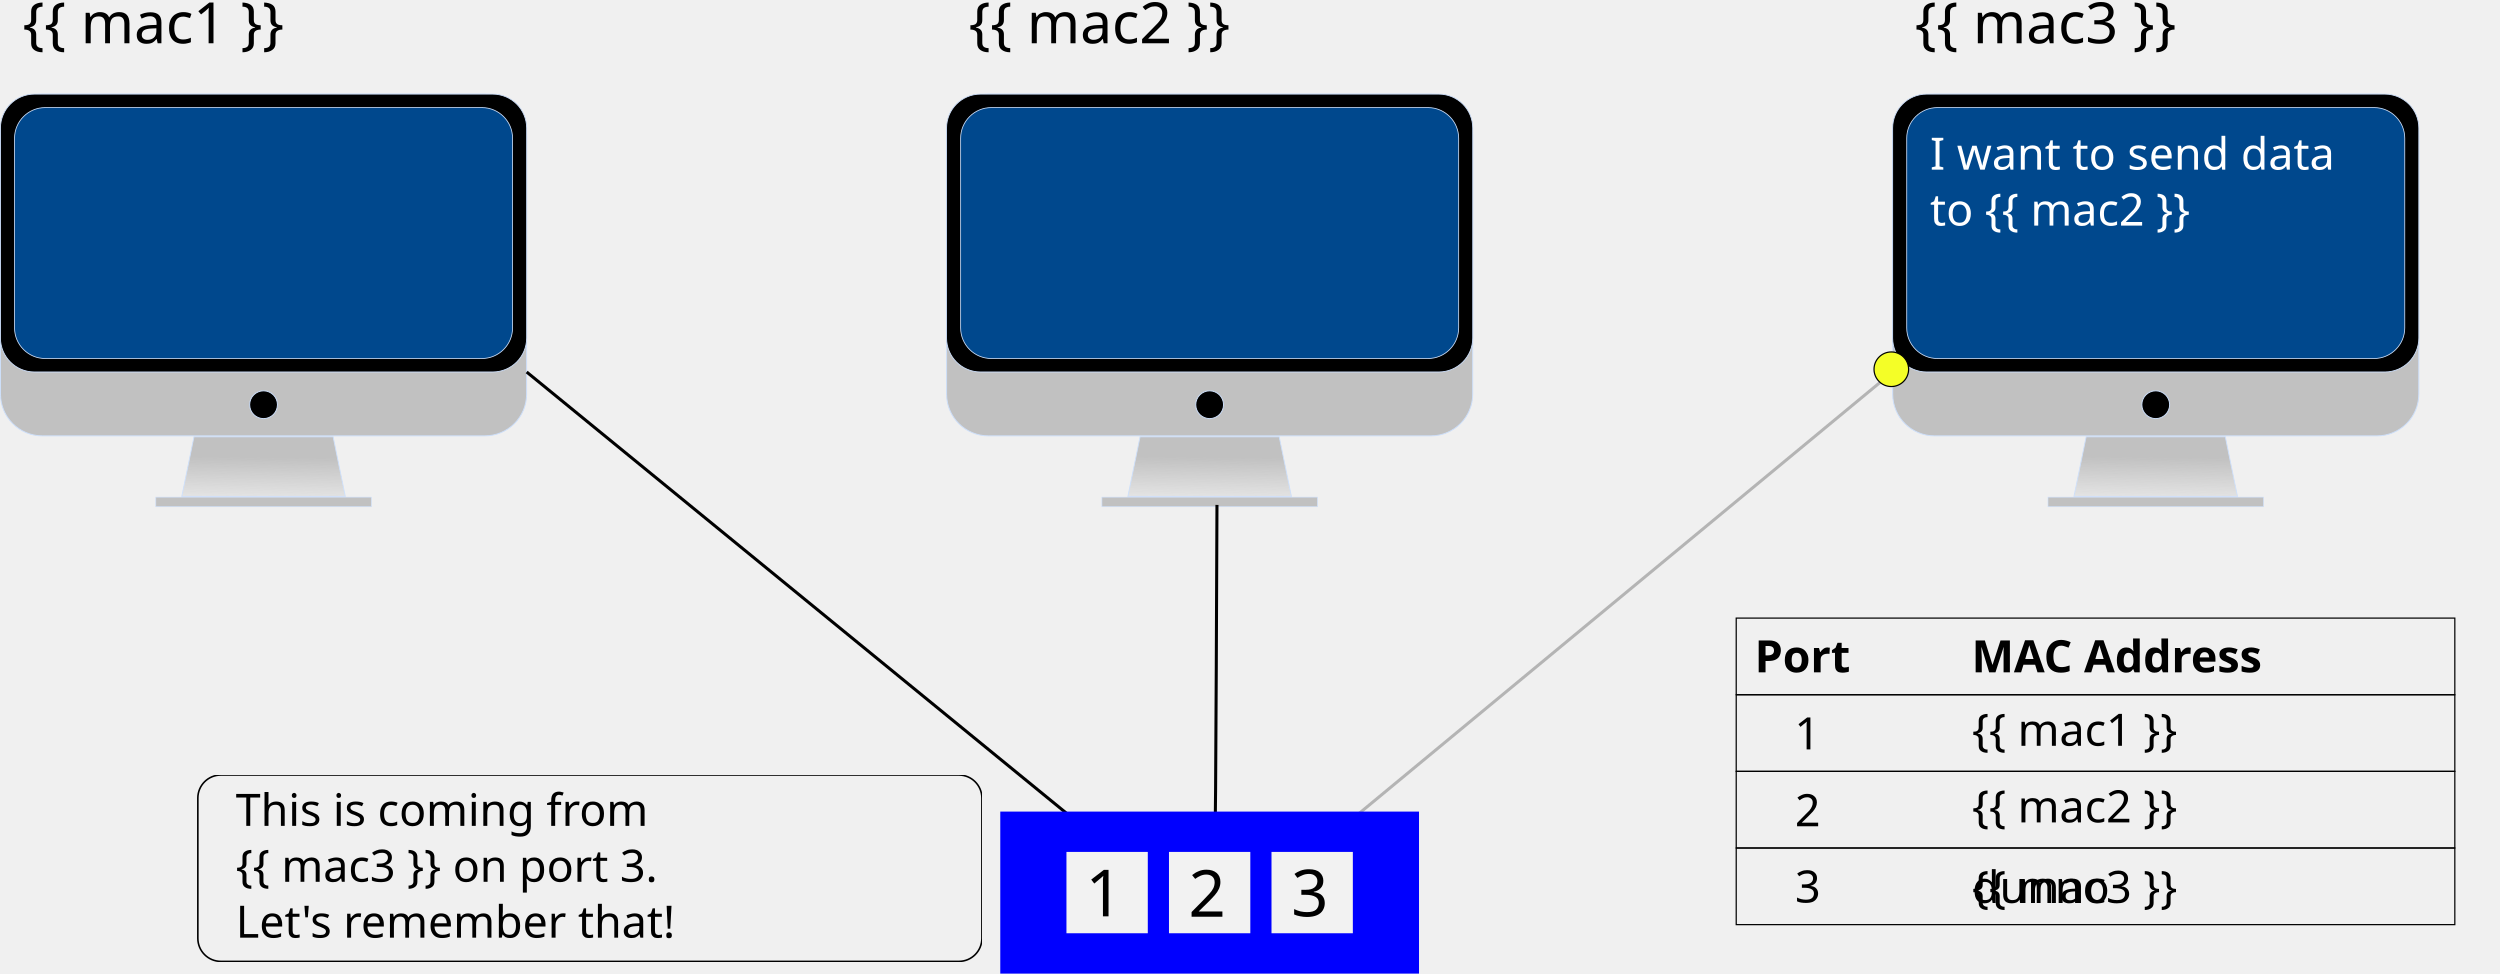
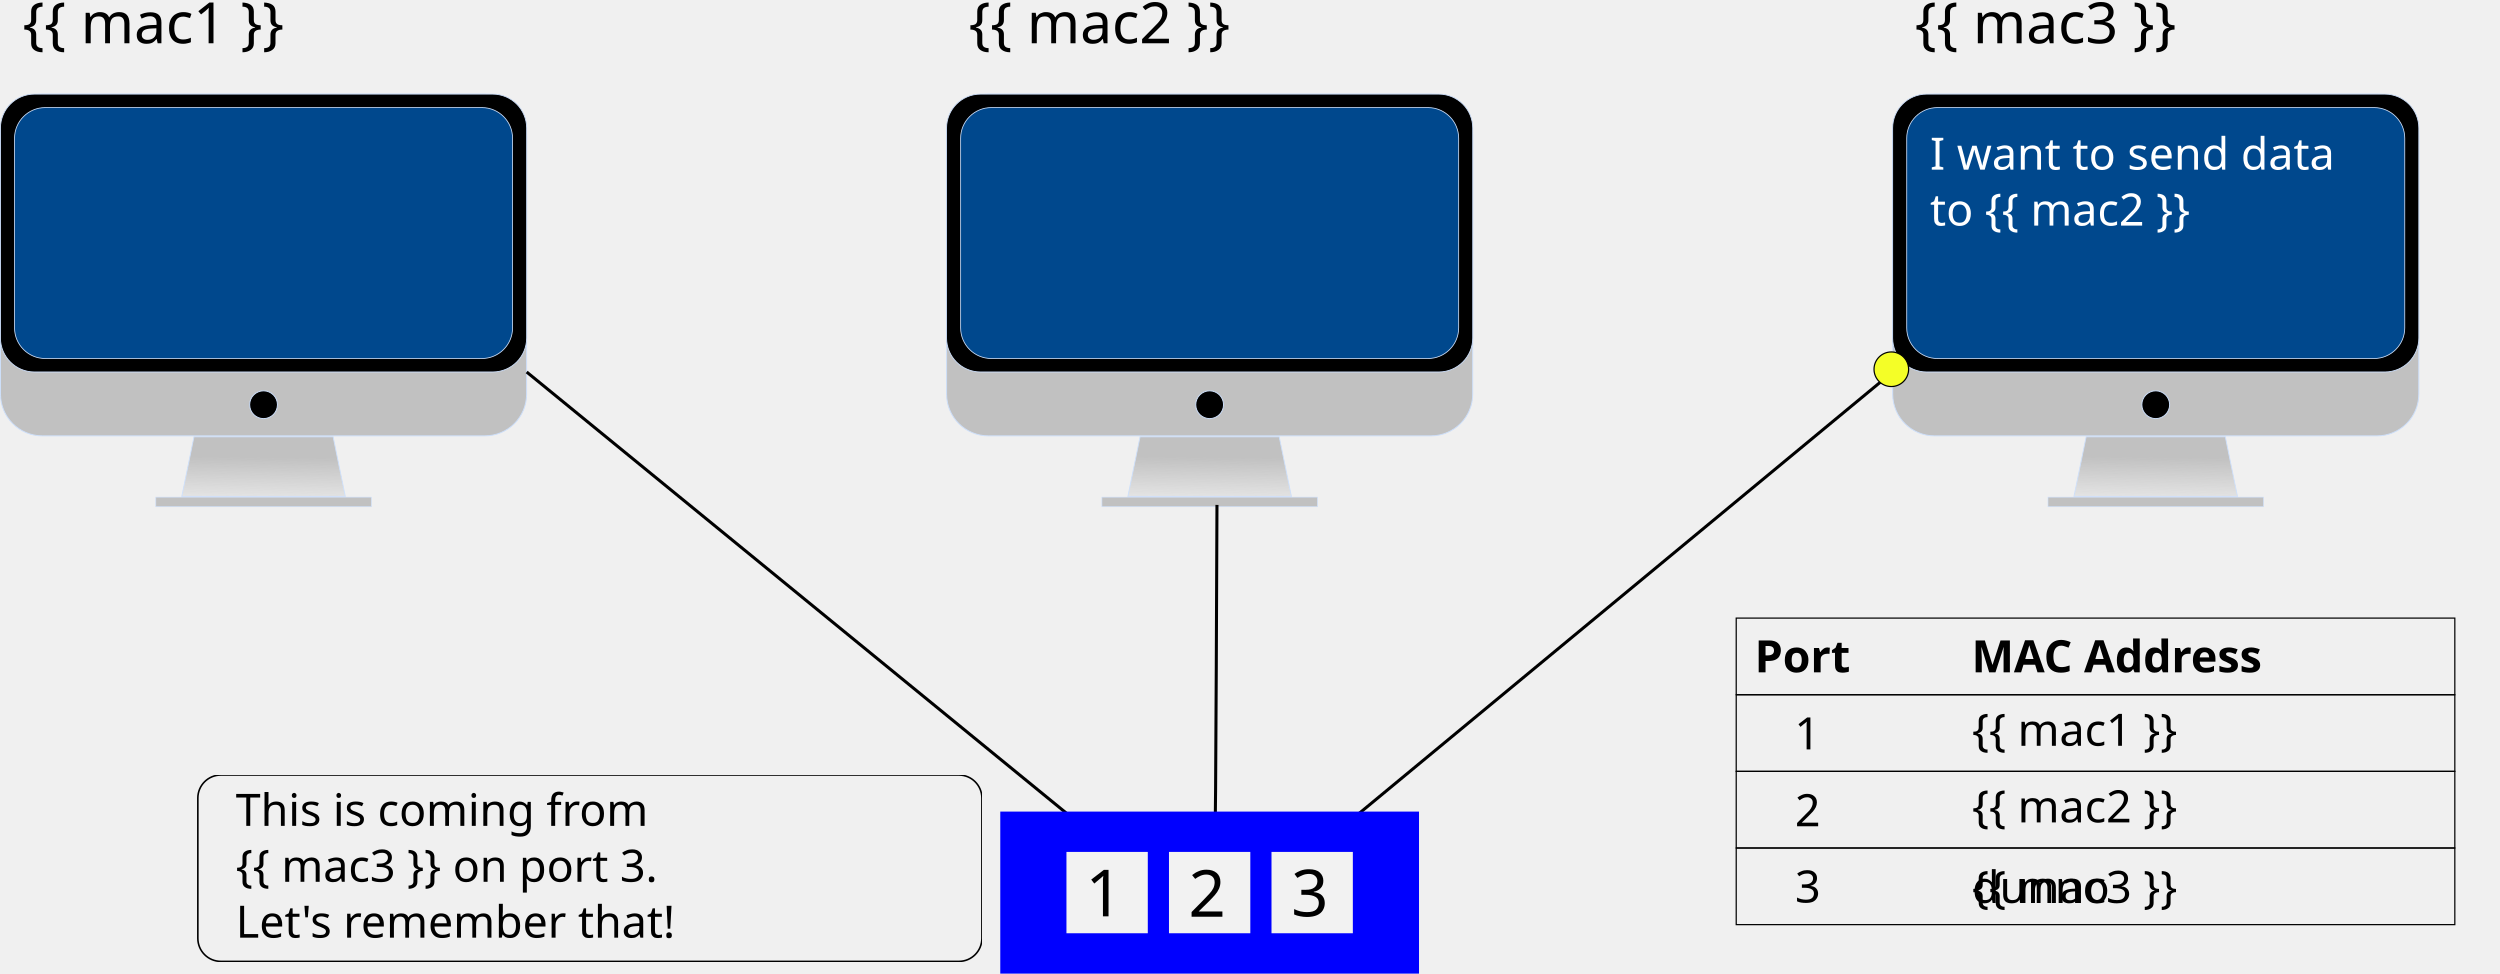
<svg xmlns="http://www.w3.org/2000/svg" xmlns:ns1="http://www.openswatchbook.org/uri/2009/osb" xmlns:xlink="http://www.w3.org/1999/xlink" width="216.818mm" height="84.438mm" viewBox="0 0 216.818 84.438" version="1.1" id="svg3-2-animated">
  <defs id="defs2">
    <linearGradient id="linearGradient2842">
      <stop style="stop-color:#c1c1c1;stop-opacity:1;" offset="0" id="stop2838" />
      <stop style="stop-color:#c1c1c1;stop-opacity:0;" offset="1" id="stop2840" />
    </linearGradient>
    <linearGradient id="linearGradient2826" ns1:paint="solid">
      <stop style="stop-color:#c1c1c1;stop-opacity:1;" offset="0" id="stop2824" />
    </linearGradient>
    <linearGradient xlink:href="#linearGradient2842" id="linearGradient2846" gradientUnits="userSpaceOnUse" x1="105.503" y1="83.598" x2="105.442" y2="89.503" />
    <linearGradient xlink:href="#linearGradient2842" id="linearGradient2992" gradientUnits="userSpaceOnUse" x1="105.503" y1="83.598" x2="105.442" y2="89.503" />
    <linearGradient xlink:href="#linearGradient2842" id="linearGradient999" gradientUnits="userSpaceOnUse" x1="105.503" y1="83.598" x2="105.442" y2="89.503" />
    <filter style="color-interpolation-filters:sRGB" id="filter1090" x="-4.6243867e-06" width="1" y="-4.989477e-06" height="1">
      <feGaussianBlur stdDeviation="1.0557142e-05" id="feGaussianBlur1092" />
    </filter>
    <filter style="color-interpolation-filters:sRGB" id="filter1154" x="-8.1687801e-07" width="1" y="-2.2599193e-06" height="1">
      <feGaussianBlur stdDeviation="1.5222095e-05" id="feGaussianBlur1156" />
    </filter>
  </defs>
  <g id="layer2">
    <rect style="opacity:1;fill:none;stroke:#000000;stroke-width:0.106;stroke-miterlimit:4;stroke-dasharray:none;stroke-opacity:1" id="rectAddressTableHeader" width="62.323" height="6.646" x="159.406" y="97.352" ry="0" rx="0" class="svg-box-primary" transform="translate(-8.828989,-43.74616)" />
    <rect style="fill:none;stroke:#000000;stroke-width:0.106;stroke-miterlimit:4;stroke-dasharray:none;stroke-opacity:1" id="rectAddressTableRow1" width="62.323" height="6.646" x="159.406" y="103.999" ry="0" rx="0" transform="translate(-8.828989,-43.74616)" class="svg-box" />
    <rect style="fill:none;stroke:#000000;stroke-width:0.106;stroke-miterlimit:4;stroke-dasharray:none;stroke-opacity:1" id="rectAddressTableRow2" width="62.323" height="6.646" x="159.406" y="110.645" ry="0" rx="0" transform="translate(-8.828989,-43.74616)" class="svg-box" />
    <rect style="fill:none;stroke:#000000;stroke-width:0.106;stroke-miterlimit:4;stroke-dasharray:none;stroke-opacity:1" id="rectAddressTableRow3" width="62.323" height="6.646" x="159.406" y="117.291" ry="0" rx="0" transform="translate(-8.828989,-43.74616)" class="svg-box" />
  </g>
  <g id="layer1" transform="translate(-8.828989,-43.74616)" style="opacity:0.999">
    <g id="gComputerAndMac1" transform="translate(0,-0.2672695)">
      <g id="gComputer1" transform="matrix(0.7977855,0,0,0.7977855,-52.08127,16.99573)">
        <rect style="opacity:0.997;fill:#c1c1c1;fill-opacity:1;stroke:#cddffa;stroke-width:0.106;stroke-miterlimit:4;stroke-dasharray:none;stroke-dashoffset:0;stroke-opacity:1" id="rectComputer1" width="57.196" height="37.15" x="76.402" y="44.099" ry="4.544" />
        <rect style="opacity:0.997;fill:#000000;fill-opacity:1;stroke:#cddffa;stroke-width:0.096;stroke-miterlimit:4;stroke-dasharray:none;stroke-dashoffset:0;stroke-opacity:1" id="rectMonitor1" width="57.206" height="30.212" x="76.397" y="44.094" ry="3.695" />
        <rect style="opacity:0.997;fill:#00488d;fill-opacity:1;stroke:#cddffa;stroke-width:0.088;stroke-miterlimit:4;stroke-dasharray:none;stroke-dashoffset:0;stroke-opacity:1" id="rectScreen1" width="54.14" height="27.279" x="77.93" y="45.561" ry="3.336" />
        <circle style="opacity:0.997;fill:#000000;fill-opacity:1;stroke:#cddffa;stroke-width:0.106;stroke-miterlimit:4;stroke-dasharray:none;stroke-dashoffset:0;stroke-opacity:1" id="pathLogo1" cx="105" cy="77.863" r="1.512" />
        <path id="rectStand1" style="opacity:0.997;mix-blend-mode:normal;fill:url(#linearGradient2846);fill-opacity:1;stroke:#cddffa;stroke-width:0.096;stroke-miterlimit:4;stroke-dasharray:none;stroke-dashoffset:0;stroke-opacity:1" d="m 97.435,81.351 h 15.129 l 1.323,6.478 H 96.112 Z" />
        <rect style="opacity:0.997;fill:#c1c1c1;fill-opacity:1;stroke:#cddffa;stroke-width:0.068;stroke-miterlimit:4;stroke-dasharray:none;stroke-dashoffset:0;stroke-opacity:1" id="rectStandBase1" width="23.424" height="1.04" x="93.288" y="87.91" ry="0.52" rx="0" />
      </g>
      <text xml:space="preserve" style="font-style:normal;font-variant:normal;font-weight:normal;font-stretch:normal;font-size:4.939px;line-height:1.25;font-family:sans-serif;-inkscape-font-specification:'sans-serif, Normal';font-variant-ligatures:normal;font-variant-caps:normal;font-variant-numeric:normal;font-variant-east-asian:normal;fill:#000000;fill-opacity:1;stroke:none;stroke-width:0.265" x="10.797" y="47.766" id="textMac1">
        <tspan id="tspan2850" x="10.797" y="47.766" style="font-style:normal;font-variant:normal;font-weight:normal;font-stretch:normal;font-size:4.939px;font-family:sans-serif;-inkscape-font-specification:'sans-serif, Normal';font-variant-ligatures:normal;font-variant-caps:normal;font-variant-numeric:normal;font-variant-east-asian:normal;stroke-width:0.265">{{ mac1 }}</tspan>
      </text>
    </g>
    <g id="gComputerAndMac2" transform="translate(82.05174,-0.2672695)">
      <g id="gComputer2" transform="matrix(0.7977855,0,0,0.7977855,-52.08127,16.99573)">
        <rect style="opacity:0.997;fill:#c1c1c1;fill-opacity:1;stroke:#cddffa;stroke-width:0.106;stroke-miterlimit:4;stroke-dasharray:none;stroke-dashoffset:0;stroke-opacity:1" id="rectComputer2" width="57.196" height="37.15" x="76.402" y="44.099" ry="4.544" />
        <rect style="opacity:0.997;fill:#000000;fill-opacity:1;stroke:#cddffa;stroke-width:0.096;stroke-miterlimit:4;stroke-dasharray:none;stroke-dashoffset:0;stroke-opacity:1" id="rectMonitor2" width="57.206" height="30.212" x="76.397" y="44.094" ry="3.695" />
        <rect style="opacity:0.997;fill:#00488d;fill-opacity:1;stroke:#cddffa;stroke-width:0.088;stroke-miterlimit:4;stroke-dasharray:none;stroke-dashoffset:0;stroke-opacity:1" id="rectScreen2" width="54.14" height="27.279" x="77.93" y="45.561" ry="3.336" />
        <circle style="opacity:0.997;fill:#000000;fill-opacity:1;stroke:#cddffa;stroke-width:0.106;stroke-miterlimit:4;stroke-dasharray:none;stroke-dashoffset:0;stroke-opacity:1" id="circleLogo2" cx="105" cy="77.863" r="1.512" />
        <path id="pathStand2" style="opacity:0.997;mix-blend-mode:normal;fill:url(#linearGradient2992);fill-opacity:1;stroke:#cddffa;stroke-width:0.096;stroke-miterlimit:4;stroke-dasharray:none;stroke-dashoffset:0;stroke-opacity:1" d="m 97.435,81.351 h 15.129 l 1.323,6.478 H 96.112 Z" />
        <rect style="opacity:0.997;fill:#c1c1c1;fill-opacity:1;stroke:#cddffa;stroke-width:0.068;stroke-miterlimit:4;stroke-dasharray:none;stroke-dashoffset:0;stroke-opacity:1" id="rectStandBase2" width="23.424" height="1.04" x="93.288" y="87.91" ry="0.52" rx="0" />
      </g>
      <text xml:space="preserve" style="font-style:normal;font-variant:normal;font-weight:normal;font-stretch:normal;font-size:4.939px;line-height:1.25;font-family:sans-serif;-inkscape-font-specification:'sans-serif, Normal';font-variant-ligatures:normal;font-variant-caps:normal;font-variant-numeric:normal;font-variant-east-asian:normal;fill:#000000;fill-opacity:1;stroke:none;stroke-width:0.265" x="10.797" y="47.766" id="textMac2">
        <tspan id="tspan2994" x="10.797" y="47.766">{{ mac2 }}</tspan>
      </text>
    </g>
    <g id="gComputerAndMac3" transform="translate(164.1035,-0.2672695)">
      <g id="gComputer3" transform="matrix(0.7977855,0,0,0.7977855,-52.08127,16.99573)">
        <rect style="opacity:0.997;fill:#c1c1c1;fill-opacity:1;stroke:#cddffa;stroke-width:0.106;stroke-miterlimit:4;stroke-dasharray:none;stroke-dashoffset:0;stroke-opacity:1" id="rectComputer3" width="57.196" height="37.15" x="76.402" y="44.099" ry="4.544" />
        <rect style="opacity:0.997;fill:#000000;fill-opacity:1;stroke:#cddffa;stroke-width:0.096;stroke-miterlimit:4;stroke-dasharray:none;stroke-dashoffset:0;stroke-opacity:1" id="rectMonitor3" width="57.206" height="30.212" x="76.397" y="44.094" ry="3.695" />
        <rect style="opacity:0.997;fill:#00488d;fill-opacity:1;stroke:#cddffa;stroke-width:0.088;stroke-miterlimit:4;stroke-dasharray:none;stroke-dashoffset:0;stroke-opacity:1" id="rectScreen3" width="54.14" height="27.279" x="77.93" y="45.561" ry="3.336" />
        <circle style="opacity:0.997;fill:#000000;fill-opacity:1;stroke:#cddffa;stroke-width:0.106;stroke-miterlimit:4;stroke-dasharray:none;stroke-dashoffset:0;stroke-opacity:1" id="circleLogo3" cx="105" cy="77.863" r="1.512" />
        <path id="pathStand3" style="opacity:0.997;mix-blend-mode:normal;fill:url(#linearGradient999);fill-opacity:1;stroke:#cddffa;stroke-width:0.096;stroke-miterlimit:4;stroke-dasharray:none;stroke-dashoffset:0;stroke-opacity:1" d="m 97.435,81.351 h 15.129 l 1.323,6.478 H 96.112 Z" />
        <rect style="opacity:0.997;fill:#c1c1c1;fill-opacity:1;stroke:#cddffa;stroke-width:0.068;stroke-miterlimit:4;stroke-dasharray:none;stroke-dashoffset:0;stroke-opacity:1" id="rectStandBase3" width="23.424" height="1.04" x="93.288" y="87.91" ry="0.52" rx="0" />
      </g>
      <text xml:space="preserve" style="font-style:normal;font-variant:normal;font-weight:normal;font-stretch:normal;font-size:4.939px;line-height:1.25;font-family:sans-serif;-inkscape-font-specification:'sans-serif, Normal';font-variant-ligatures:normal;font-variant-caps:normal;font-variant-numeric:normal;font-variant-east-asian:normal;fill:#000000;fill-opacity:1;stroke:none;stroke-width:0.265" x="10.797" y="47.766" id="textMac3">
        <tspan id="tspan1001" x="10.797" y="47.766">{{ mac3 }}</tspan>
      </text>
    </g>
    <path style="fill:none;stroke:#000000;stroke-width:0.265px;stroke-linecap:butt;stroke-linejoin:miter;stroke-opacity:1" d="M 54.505,76.009 C 71.289,89.727 88.072,103.445 104.854,117.163" id="pathComputer1" />
    <path style="fill:none;stroke:#000000;stroke-width:0.265px;stroke-linecap:butt;stroke-linejoin:miter;stroke-opacity:1" d="m 114.373,87.535 c -0.04,9.837 -0.079,19.673 -0.119,24.671 -0.04,4.998 -0.079,5.156 -0.119,5.315" id="pathComputer2" />
-     <path style="opacity:0.25;fill:none;stroke:#000000;stroke-width:0.265px;stroke-linecap:butt;stroke-linejoin:miter;stroke-opacity:1" d="m 172.971,76.009 c -16.677,13.797 -33.353,27.595 -50.03,41.392" id="pathComputer3" />
+     <path style="fill:none;stroke:#000000;stroke-width:0.265px;stroke-linecap:butt;stroke-linejoin:miter;stroke-opacity:1" d="m 172.971,76.009 c -16.677,13.797 -33.353,27.595 -50.03,41.392" id="pathComputer3" />
    <g id="gSwitch">
      <rect style="fill:#0000ff;stroke:none;stroke-width:0.235;stroke-miterlimit:4;stroke-dasharray:none;stroke-opacity:1" id="rectSwitchChasis" width="36.315" height="14.051" x="95.581" y="114.133" />
      <g id="gSwitchPorts">
        <g id="gSwitchPort1">
          <rect style="fill:#f2f2f2;stroke:none;stroke-width:0.172;stroke-miterlimit:4;stroke-dasharray:none;stroke-opacity:1;filter:url(#filter1090)" id="rectSwitchPort1" width="5.479" height="5.078" x="54.657" y="94.613" transform="matrix(1.287503,0,0,1.38915,30.9485,-13.8011)" />
          <text xml:space="preserve" style="font-style:normal;font-variant:normal;font-weight:normal;font-stretch:normal;font-size:5.644px;line-height:1.25;font-family:sans-serif;-inkscape-font-specification:'sans-serif, Normal';font-variant-ligatures:normal;font-variant-caps:normal;font-variant-numeric:normal;font-variant-east-asian:normal;fill:#000000;fill-opacity:1;stroke:none;stroke-width:0.265" x="102.969" y="123.217" id="textPort1">
            <tspan id="tspan1151" x="102.969" y="123.217" style="font-style:normal;font-variant:normal;font-weight:normal;font-stretch:normal;font-size:5.644px;font-family:sans-serif;-inkscape-font-specification:'sans-serif, Normal';font-variant-ligatures:normal;font-variant-caps:normal;font-variant-numeric:normal;font-variant-east-asian:normal;stroke-width:0.265">1</tspan>
          </text>
        </g>
        <g id="gSwitchPort2">
          <rect style="fill:#f2f2f2;stroke:none;stroke-width:0.172;stroke-miterlimit:4;stroke-dasharray:none;stroke-opacity:1;filter:url(#filter1090)" id="rectSwitchPort2" width="5.479" height="5.078" x="54.657" y="94.613" transform="matrix(1.287503,0,0,1.38915,39.84026,-13.8011)" />
          <text xml:space="preserve" style="font-style:normal;font-variant:normal;font-weight:normal;font-stretch:normal;font-size:5.644px;line-height:1.25;font-family:sans-serif;-inkscape-font-specification:'sans-serif, Normal';font-variant-ligatures:normal;font-variant-caps:normal;font-variant-numeric:normal;font-variant-east-asian:normal;fill:#000000;fill-opacity:1;stroke:none;stroke-width:0.265" x="111.905" y="123.253" id="textPort2">
            <tspan id="tspan1165" x="111.905" y="123.253">2</tspan>
          </text>
        </g>
        <g id="gSwitchPort3">
          <rect style="fill:#f2f2f2;stroke:none;stroke-width:0.172;stroke-miterlimit:4;stroke-dasharray:none;stroke-opacity:1;filter:url(#filter1090)" id="rectSwitchPort3" width="5.479" height="5.078" x="54.657" y="94.613" transform="matrix(1.287503,0,0,1.38915,48.73201,-13.8011)" />
          <text xml:space="preserve" style="font-style:normal;font-variant:normal;font-weight:normal;font-stretch:normal;font-size:5.644px;line-height:1.25;font-family:sans-serif;-inkscape-font-specification:'sans-serif, Normal';font-variant-ligatures:normal;font-variant-caps:normal;font-variant-numeric:normal;font-variant-east-asian:normal;fill:#000000;fill-opacity:1;stroke:none;stroke-width:0.265" x="120.818" y="123.21" id="textSwitchPort3">
            <tspan id="tspan1163" x="120.818" y="123.21">3</tspan>
          </text>
        </g>
      </g>
    </g>
    <text xml:space="preserve" x="161.013" y="102.053" id="textAddressTableHeaderPort" class="svg-text-primary">
      <tspan id="tspan924" x="161.013" y="102.053" style="font-style:normal;font-variant:normal;font-weight:bold;font-stretch:normal;font-size:3.881px;font-family:sans-serif;-inkscape-font-specification:'sans-serif, Bold';font-variant-ligatures:normal;font-variant-caps:normal;font-variant-numeric:normal;font-variant-east-asian:normal;stroke-width:0.265">Port</tspan>
    </text>
    <text xml:space="preserve" style="font-style:normal;font-variant:normal;font-weight:normal;font-stretch:normal;font-size:3.881px;line-height:1.25;font-family:sans-serif;-inkscape-font-specification:'sans-serif, Normal';font-variant-ligatures:normal;font-variant-caps:normal;font-variant-numeric:normal;font-variant-east-asian:normal;fill:#000000;fill-opacity:1;stroke:none;stroke-width:0.265" x="164.465" y="108.737" id="textAddressTablePort1">
      <tspan id="tspan938" x="164.465" y="108.737">1</tspan>
    </text>
    <text xml:space="preserve" style="font-style:normal;font-variant:normal;font-weight:normal;font-stretch:normal;font-size:3.881px;line-height:1.25;font-family:sans-serif;-inkscape-font-specification:'sans-serif, Normal';font-variant-ligatures:normal;font-variant-caps:normal;font-variant-numeric:normal;font-variant-east-asian:normal;fill:#000000;fill-opacity:1;stroke:none;stroke-width:0.265" x="164.495" y="115.408" id="textAddressTablePort2">
      <tspan id="tspan944" x="164.495" y="115.408">2</tspan>
    </text>
    <text xml:space="preserve" style="font-style:normal;font-variant:normal;font-weight:normal;font-stretch:normal;font-size:3.881px;line-height:1.25;font-family:sans-serif;-inkscape-font-specification:'sans-serif, Normal';font-variant-ligatures:normal;font-variant-caps:normal;font-variant-numeric:normal;font-variant-east-asian:normal;fill:#000000;fill-opacity:1;stroke:none;stroke-width:0.265" x="164.509" y="122.025" id="textAddressTablePort3">
      <tspan id="tspan950" x="164.509" y="122.025">3</tspan>
    </text>
    <text xml:space="preserve" style="font-style:normal;font-variant:normal;font-weight:normal;font-stretch:normal;font-size:3.881px;line-height:1.25;font-family:sans-serif;-inkscape-font-specification:'sans-serif, Normal';font-variant-ligatures:normal;font-variant-caps:normal;font-variant-numeric:normal;font-variant-east-asian:normal;fill:#000000;fill-opacity:1;stroke:none;stroke-width:0.265" x="179.86" y="108.425" id="textAddressTableMac1">
      <tspan id="tspan956" x="179.86" y="108.425">{{ mac1 }}</tspan>
    </text>
    <text xml:space="preserve" style="font-style:normal;font-variant:normal;font-weight:normal;font-stretch:normal;font-size:3.881px;line-height:1.25;font-family:sans-serif;-inkscape-font-specification:'sans-serif, Normal';font-variant-ligatures:normal;font-variant-caps:normal;font-variant-numeric:normal;font-variant-east-asian:normal;fill:#000000;fill-opacity:1;stroke:none;stroke-width:0.265" x="179.86" y="115.071" id="textAddressTableMac2">
      <tspan id="tspan962" x="179.86" y="115.071">{{ mac2 }}</tspan>
    </text>
    <text xml:space="preserve" style="font-style:normal;font-variant:normal;font-weight:normal;font-stretch:normal;font-size:3.881px;line-height:1.25;font-family:sans-serif;-inkscape-font-specification:'sans-serif, Normal';font-variant-ligatures:normal;font-variant-caps:normal;font-variant-numeric:normal;font-variant-east-asian:normal;fill:#000000;fill-opacity:1;stroke:none;stroke-width:0.265" x="179.86" y="122.059" id="textAddressTableMac3Dunno">
      <tspan id="tspanAddressTableMac3" x="179.86" y="122.059">dunno</tspan>
    </text>
    <text xml:space="preserve" style="font-style:normal;font-variant:normal;font-weight:normal;font-stretch:normal;font-size:3.881px;line-height:1.25;font-family:sans-serif;-inkscape-font-specification:'sans-serif, Normal';font-variant-ligatures:normal;font-variant-caps:normal;font-variant-numeric:normal;font-variant-east-asian:normal;fill:#000000;fill-opacity:1;stroke:none;stroke-width:0.265" x="179.86" y="122.059" id="textAddressTableMac3">
-       <tspan id="tspanAddressTableMac3" x="179.86" y="122.059">{{ mac3 }}</tspan>
+       <tspan id="tspan921" x="179.86" y="122.059">{{ mac3 }}</tspan>
    </text>
    <text xml:space="preserve" x="179.827" y="102.053" id="textAddressTableHeaderMacAddress" class="svg-text-primary" style="font-style:normal;font-variant:normal;font-weight:bold;font-stretch:normal;font-size:3.881px;font-family:sans-serif;-inkscape-font-specification:'sans-serif, Bold';font-variant-ligatures:normal;font-variant-caps:normal;font-variant-numeric:normal;font-variant-east-asian:normal">
      <tspan id="tspan1713" x="179.827" y="102.053">MAC Address</tspan>
    </text>
    <text xml:space="preserve" style="font-style:normal;font-variant:normal;font-weight:normal;font-stretch:normal;font-size:3.881px;line-height:1.25;font-family:sans-serif;-inkscape-font-specification:'sans-serif, Normal';font-variant-ligatures:normal;font-variant-caps:normal;font-variant-numeric:normal;font-variant-east-asian:normal;opacity:0.999;fill:#ffffff;fill-opacity:1;stroke:none;stroke-width:0.265" x="176.211" y="58.462" id="textMessage1">
      <tspan id="tspan2543" x="176.211" y="58.462">I want to send data</tspan>
      <tspan id="tspan2545" x="176.211" y="63.313">to {{ mac2 }}</tspan>
    </text>
    <g id="gMessage2" style="filter:url(#filter1154)" transform="translate(-86.847,15.47893)">
      <rect style="opacity:0.999;fill:none;stroke:#000000;stroke-width:0.14;stroke-miterlimit:4;stroke-dasharray:none;stroke-opacity:1" id="rectMessage2" width="68" height="16.166" x="112.834" y="95.481" ry="2" class="svg-box-secondary" />
      <text xml:space="preserve" style="font-style:normal;font-variant:normal;font-weight:normal;font-stretch:normal;font-size:3.881px;line-height:1.25;font-family:sans-serif;-inkscape-font-specification:'sans-serif, Normal';font-variant-ligatures:normal;font-variant-caps:normal;font-variant-numeric:normal;font-variant-east-asian:normal;opacity:0.998;fill:#000000;fill-opacity:1;stroke:none;stroke-width:0.265" x="116.13" y="99.89" id="textMessage2">
        <tspan id="tspan1823" x="116.13" y="99.89">This is coming from</tspan>
        <tspan id="tspan1825" x="116.13" y="104.741">{{ mac3 }} on port 3.</tspan>
        <tspan id="tspan1827" x="116.13" y="109.591">Let's remember that!</tspan>
      </text>
    </g>
    <circle style="fill:#f4fe27;fill-opacity:1;stroke:#000000;stroke-width:0.106" id="cirDatagram1" cx="172.858" cy="75.77" r="1.5" />
  </g>
</svg>
